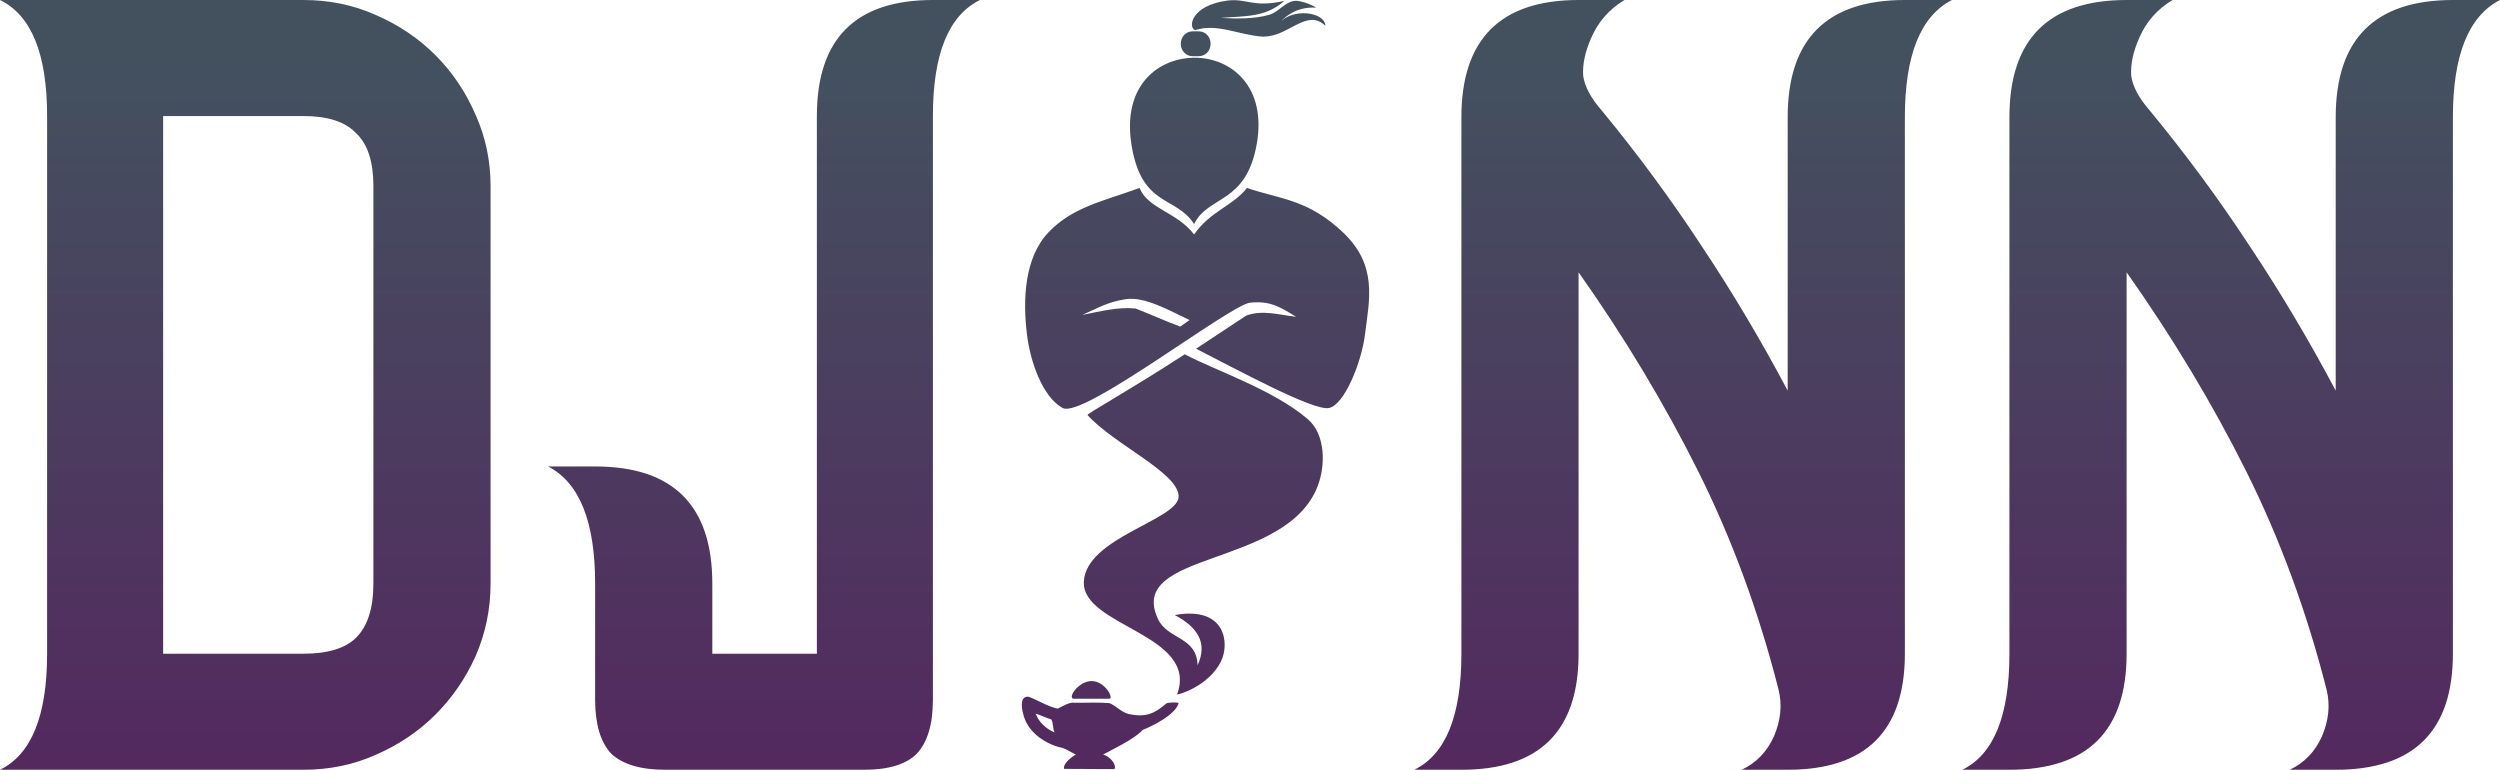
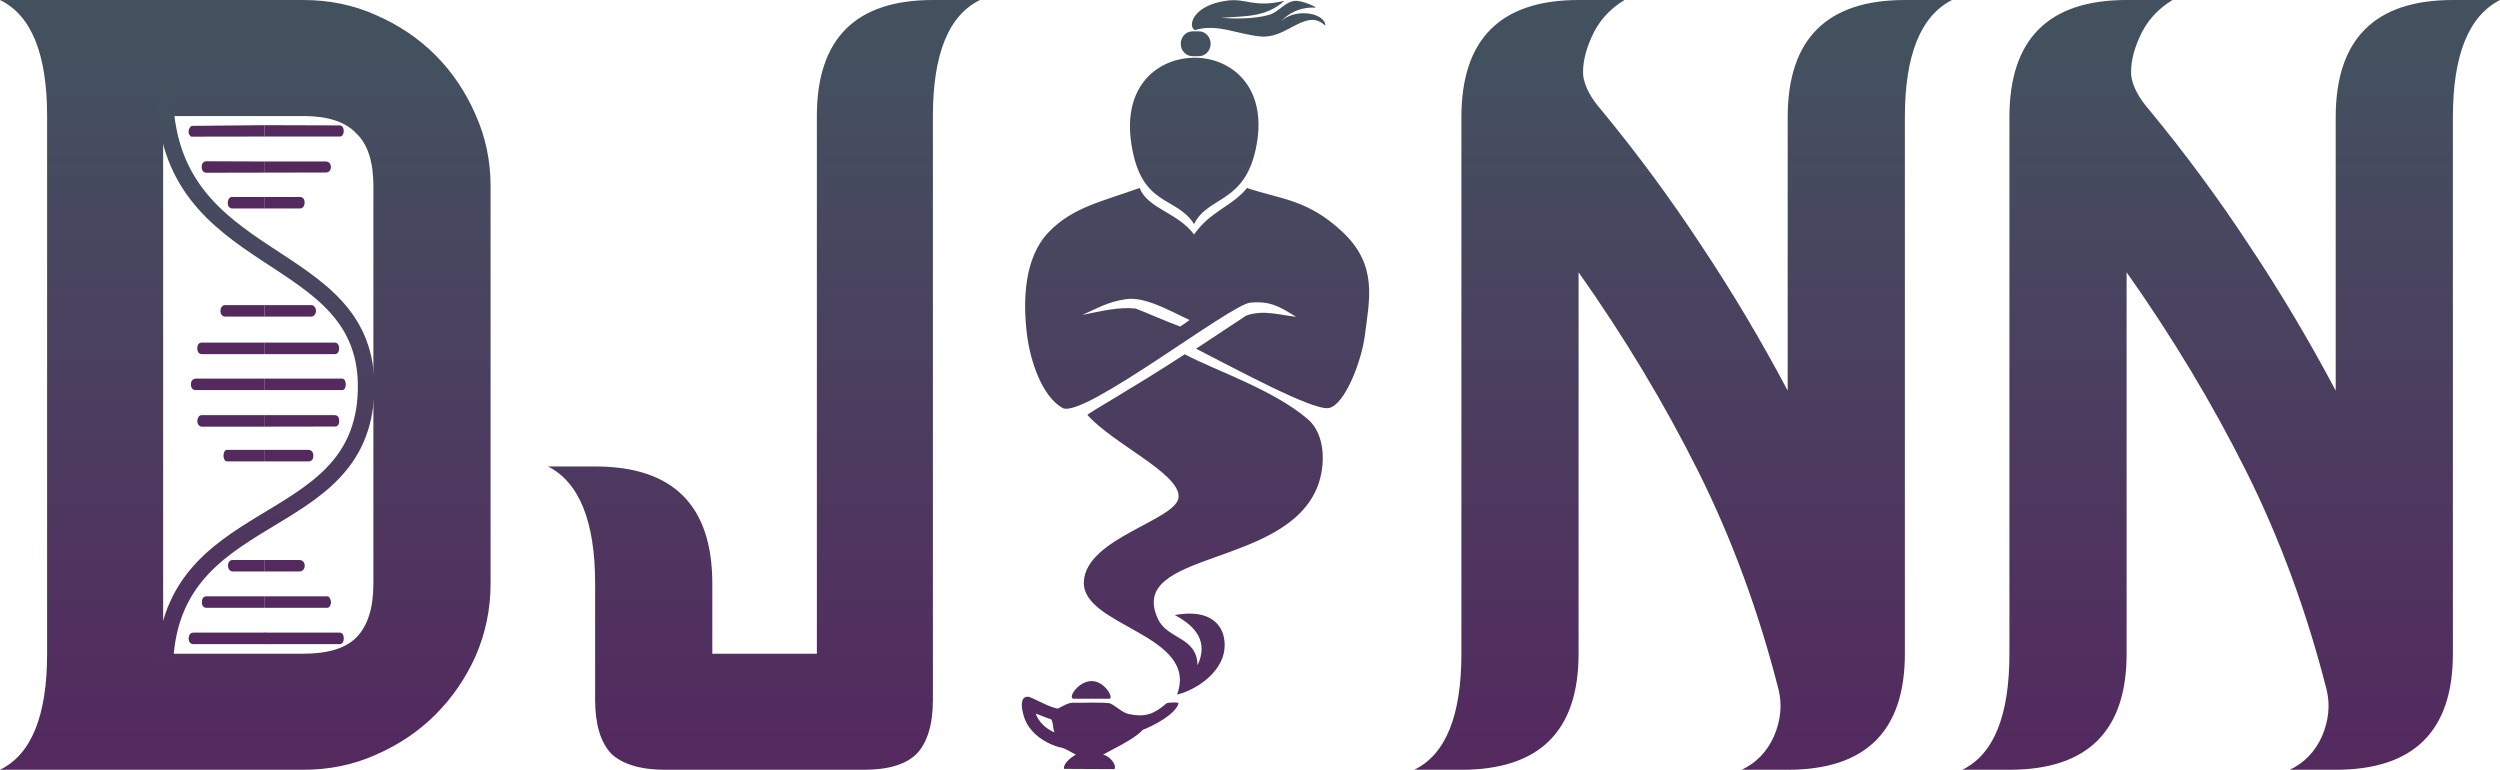
<svg xmlns="http://www.w3.org/2000/svg" xmlns:xlink="http://www.w3.org/1999/xlink" width="1095.071mm" height="337.177mm" viewBox="0 0 1095.071 337.177" version="1.1" id="svg1" xml:space="preserve">
  <defs id="defs1">
+     <linearGradient id="linearGradient87">
+       <stop style="stop-color:#522e5f;stop-opacity:1;" offset="0" id="stop86" />
+       <stop style="stop-color:#43515f;stop-opacity:1;" offset="1" id="stop87" />
+     </linearGradient>
    <linearGradient id="linearGradient61">
      <stop style="stop-color:#64025e;stop-opacity:1;" offset="0" id="stop60" />
      <stop style="stop-color:#43515f;stop-opacity:1;" offset="1" id="stop61" />
    </linearGradient>
    <linearGradient id="linearGradient58">
      <stop style="stop-color:#440240;stop-opacity:1;" offset="0" id="stop58" />
      <stop style="stop-color:#1c48d6;stop-opacity:1;" offset="1" id="stop59" />
    </linearGradient>
    <rect x="261.767" y="-520.455" width="917.725" height="360.315" id="rect1" />
    <rect x="261.767" y="-520.455" width="917.725" height="360.315" id="rect2" />
    <rect x="261.767" y="-520.455" width="917.725" height="360.315" id="rect4" />
    <linearGradient xlink:href="#linearGradient58" id="linearGradient59" x1="-201.362" y1="765.885" x2="884.833" y2="418.996" gradientUnits="userSpaceOnUse" />
    <linearGradient xlink:href="#linearGradient61" id="linearGradient60" gradientUnits="userSpaceOnUse" x1="377.607" y1="1027.935" x2="377.607" y2="442.524" />
+     <linearGradient xlink:href="#linearGradient87" id="linearGradient85" x1="-93.423" y1="704.445" x2="-93.423" y2="453.783" gradientUnits="userSpaceOnUse" />
  </defs>
  <g id="layer1" transform="translate(208.3157,-407.2048)">
    <g id="g54" transform="matrix(1.03609,0,0,1.03609,-9.794739,-25.67393)" style="fill:url(#linearGradient59)">
      <g id="g43" transform="matrix(0.9641383,0,0,0.9641383,7.36805,-286.2586)" style="fill:url(#linearGradient59)" />
+       <g id="layer1-8" transform="matrix(0.7552756,0,0,0.9828926,-159.0376,437.5126)" style="fill:#54295e;fill-opacity:1">
+         <g transform="matrix(-0.503974,0,0,-0.503974,754.0248,691.2386)" id="g1054-9-7" style="fill:#54295e;fill-opacity:1">
+           <g id="g1052-7-92" style="fill:#54295e;fill-opacity:1">
+             <g id="g1046-7-0" style="fill:#54295e;fill-opacity:1" />
+             <g id="g2139-2" transform="translate(795.4881,-163.3592)" style="fill:#54295e;fill-opacity:1">
+               <g id="g2112-3" style="fill:#54295e;fill-opacity:1">
+                 <g id="g87" style="fill:#54295e;fill-opacity:1">
+                   <path class="st7" d="m 408.2,1467.698 84.1,0.202 v -9.703 h -83.6 c -2.4,0 -4.1,1.92 -4.3,4.447 -0.1,2.527 1.4,4.548 3.8,5.054 z" id="path1002-6-7" style="clip-rule:evenodd;fill:#54295e;fill-opacity:1;fill-rule:evenodd;stroke-width:1.005" />
+                   <path class="st8" d="m 573,1467.294 c 1.7,-0.101 3.7,-2.628 3.8,-4.649 0.1,-1.92 -1.4,-4.346 -3.2,-4.548 l -81.3,0.101 v 9.703 z" id="path1004-7-5" style="clip-rule:evenodd;fill:#54295e;fill-opacity:1;fill-rule:evenodd;stroke-width:1.005" />
+                   <path class="st8" d="m 571.6,1034.8 c 3.1,0 5.1,-2.123 5.1,-5.155 0,-2.628 -2.1,-4.649 -5,-4.649 h -80.742 v 9.804 z" id="path1006-3-9" style="clip-rule:evenodd;fill:#54295e;fill-opacity:1;fill-rule:evenodd;stroke-width:1.005" />
+                   <path class="st7" d="m 408.995,1034.8 h 83 v -9.804 h -83 c -3.606,0 -4.6,2.65 -4.6,4.902 0,2.252 1,4.902 4.6,4.902 z" id="path1008-6-2" style="clip-rule:evenodd;fill:#54295e;fill-opacity:1;fill-rule:evenodd;stroke-width:1.005" />
+                   <path class="st9" d="m 556.392,1437.1 c 3.505,0.1 5.808,-1.6 5.808,-4.8 0.1,-2.9 -2.003,-5 -5.308,-5 L 492.1,1427.4 v 9.5 z" id="path1010-5-2" style="clip-rule:evenodd;fill:#54295e;fill-opacity:1;fill-rule:evenodd;stroke-width:1.001" />
+                   <path class="st10" d="m 424.2,1436.9 h 67.9 v -9.5 l -67.9,0.1 c -3.4,0 -5.5,1.9 -5.5,4.7 0.1,2.8 2.2,4.6 5.5,4.7 z" id="path1012-6-8" style="clip-rule:evenodd;fill:#54295e;fill-opacity:1;fill-rule:evenodd" />
+                   <path class="st11" d="m 509.6,1065.8 c 0,0 0,0 0,0 15.8,0 31.6,0 47.4,0 3.2,0 5,-1.94 5,-5.106 0,-2.86 -1.9,-4.698 -4.9,-4.698 -21.6,0 -43.3,0 -64.9,0 v 9.804 c 5.7,0 11.6,0 17.4,0 z" id="path1014-3-9" style="clip-rule:evenodd;fill:#54295e;fill-opacity:1;fill-rule:evenodd;stroke-width:1.011" />
+                   <path class="st12" d="m 422.5,1065.8 h 69.7 v -9.804 h -69.6 c -2.2,0 -3.9,2.27 -4,4.541 0.1,2.477 1.8,5.16 3.9,5.263 z" id="path1016-9-7" style="clip-rule:evenodd;fill:#54295e;fill-opacity:1;fill-rule:evenodd;stroke-width:1.016" />
+                   <path class="st10" d="m 453.9,1096.8 h 38.3 v -9.804 h -38.3 c -4.1,0 -6.1,2.293 -6.1,4.902 0,2.609 2,4.902 6.1,4.902 z" id="path1018-4-3" style="clip-rule:evenodd;fill:#54295e;fill-opacity:1;fill-rule:evenodd;stroke-width:1" />
+                   <path class="st9" d="m 528.1,1096.8 c 3.4,-0.1 4.934,-2.591 4.9,-4.902 -0.035,-2.382 -1.9,-4.902 -5.2,-4.902 h -35.6 v 9.804 z" id="path1020-8-6" style="clip-rule:evenodd;fill:#54295e;fill-opacity:1;fill-rule:evenodd;stroke-width:1" />
+                   <path class="st9" d="m 528.462,1406.623 c 3.1,0 4.838,-2.369 4.838,-5.186 0,-2.723 -2,-4.601 -5.1,-4.601 h -36 v 9.765 z" id="path1022-1-1" style="clip-rule:evenodd;fill:#54295e;fill-opacity:1;fill-rule:evenodd;stroke-width:0.969" />
+                   <path class="st10" d="m 452.805,1406.628 39.495,-0.026 v -9.765 l -39.3,-0.013 c -2.9,0 -5.002,1.813 -5.1,4.864 -0.098,3.051 2.005,4.846 4.905,4.94 z" id="path1024-2-29" style="clip-rule:evenodd;fill:#54295e;fill-opacity:1;fill-rule:evenodd;stroke-width:0.969" />
+                   <path class="st11" d="m 405.7,1251.6 h 86.5 v -9.804 h -86.5 c -2.3,0.505 -3.5,2.123 -3.5,4.851 0,2.628 1.2,4.447 3.5,4.953 z" id="path1026-9-3" style="clip-rule:evenodd;fill:#54295e;fill-opacity:1;fill-rule:evenodd;stroke-width:1.005" />
+                   <path class="st12" d="m 568.7,1251.6 c 3.102,-0.187 5.588,-1.69 5.509,-5.072 -0.079,-3.382 -2.709,-4.732 -4.909,-4.732 h -77.1 v 9.804 z" id="path1028-3-1" style="clip-rule:evenodd;fill:#54295e;fill-opacity:1;fill-rule:evenodd;stroke-width:0.995" />
+                   <path class="st7" d="m 509.3,1282.3 v 0 h 53 c 2.8,0 4.7,-1.583 4.8,-4.596 0.1,-3.013 -1.6,-5.106 -4.6,-5.208 h -70.2 v 9.804 z" id="path1030-9-9" style="clip-rule:evenodd;fill:#54295e;fill-opacity:1;fill-rule:evenodd;stroke-width:1.011" />
+                   <path class="st8" d="m 414.3,1282.3 h 78.1 v -9.804 h -78 c -3,0 -4.7,1.767 -4.8,4.75 -0.1,2.983 1.6,5.054 4.7,5.054 z" id="path1032-0-4" style="clip-rule:evenodd;fill:#54295e;fill-opacity:1;fill-rule:evenodd;stroke-width:1.005" />
+                   <path class="st11" d="m 409.5,1215.852 c 0.2,3.032 1.9,4.548 5.2,4.548 h 77.4 v -9.804 l -78.3,0.101 c -2.7,0 -4.5,2.021 -4.3,5.155 z" id="path1034-8-78" style="clip-rule:evenodd;fill:#54295e;fill-opacity:1;fill-rule:evenodd;stroke-width:1.005" />
+                   <path class="st12" d="m 562.3,1220.4 c 0.7,0 1.4,-0.101 2,-0.404 2,-0.91 3.1,-3.538 2.7,-5.66 -0.5,-2.123 -2.4,-3.74 -4.7,-3.74 h -70.2 v 9.804 z" id="path1036-8-4" style="clip-rule:evenodd;fill:#54295e;fill-opacity:1;fill-rule:evenodd;stroke-width:1.005" />
+                   <path class="st12" d="m 536.17,1314.327 c 2.905,0 5.265,-2.017 5.208,-4.986 -0.057,-2.969 -2.103,-4.633 -4.908,-4.818 H 492.3 v 9.804 z" id="path1038-5-5" style="clip-rule:evenodd;fill:#54295e;fill-opacity:1;fill-rule:evenodd;stroke-width:0.961" />
+                   <path class="st11" d="m 440.6,1314.327 h 51.7 v -9.804 h -51.8 c -3,0 -5.274,2.329 -5.2,5.011 0.074,2.681 2.2,4.793 5.3,4.793 z" id="path1040-0-0" style="clip-rule:evenodd;fill:#54295e;fill-opacity:1;fill-rule:evenodd;stroke-width:0.96" />
+                   <path class="st10" d="m 534.05,1180.958 c 2.509,-0.122 4.077,2.664 3.95,4.9 -0.127,2.236 -1.05,4.9 -3.95,4.9 H 492.1 v -9.8 z" id="path1042-9-3" style="clip-rule:evenodd;fill:#54295e;fill-opacity:1;fill-rule:evenodd;stroke-width:0.946" />
+                   <path class="st9" d="m 443.5,1190.758 h 48.6 v -9.804 h -48.9 c -3.1,0 -5.1,2.038 -5,4.902 0.1,2.864 2,4.902 5.3,4.902 z" id="path1044-6-6" style="clip-rule:evenodd;fill:#54295e;fill-opacity:1;fill-rule:evenodd;stroke-width:0.946" />
+                 </g>
+                 <g id="g1050-3-1" style="fill:#54295e;fill-opacity:1" />
+               </g>
+             </g>
+           </g>
+         </g>
+       </g>
      <path id="path45" style="fill:url(#linearGradient60);stroke-width:0.471" d="m 349.339,427.505 c 3.525,-4.148 8.822,-6.852 15.305,-6.471 0.466,-0.205 -5.775,-3.157 -8.868,-2.866 -4.069,0.383 -6.833,4.741 -10.757,5.88 -6.572,1.907 -14.544,1.66 -20.485,1.324 10.035,-0.866 18.861,-0.065 26.841,-7.207 -13.387,3.082 -15.92,-1.298 -24.506,-0.06 -14.934,2.153 -16.298,11.252 -13.232,12.433 9.422,-3.05 18.667,2.174 28.717,2.753 8.457,0.007 13.911,-6.558 20.381,-7.075 3.362,-0.269 5.672,2.266 6.005,2.455 -0.264,-5.881 -13.998,-7.628 -19.4,-1.166 z m -36.833,3.551 h 2.786 c 2.724,0 4.917,2.339 4.917,5.245 0,2.906 -2.193,5.245 -4.917,5.245 h -2.786 c -2.724,0 -4.917,-2.339 -4.917,-5.245 0,-2.906 2.193,-5.245 4.917,-5.245 z m -6.455,280.293 c 9.278,-25.389 -40.16,-28.697 -39.443,-47.517 0.717,-18.821 40.078,-26.189 40.078,-36.169 0,-9.981 -27.589,-22.137 -38.547,-34.417 0.002,-0.687 17.828,-10.514 41.14,-25.66 13.165,6.967 37.295,14.869 51.966,27.373 7.498,6.391 7.644,19.356 4.262,28.262 -13.27,34.942 -81.22,27.169 -67.523,56.329 4.08,8.685 16.421,7.351 16.704,19.505 4.567,-9.81 -0.473,-16.34 -9.623,-21.228 21.565,-3.919 23.281,12.037 19.514,19.616 -5.333,10.732 -18.69,14.325 -18.529,13.907 z m -63.488,-152.157 c -1.787,-14.59 -1.131,-32.422 9.086,-43.152 10.217,-10.73 23.037,-13.12 38.519,-18.778 3.595,8.893 15.871,10.165 23.053,19.665 6.744,-9.795 16.494,-12.132 22.351,-19.665 14.153,4.828 25.694,4.691 40.568,18.756 14.874,14.066 11.122,28.644 9.314,43.295 -1.41,11.427 -8.634,29.729 -15.257,30.989 -6.623,1.26 -38.641,-16.157 -56.134,-25.078 l 21.138,-13.974 c 7.05,-2.621 14.099,-0.269 21.149,0.476 -6.962,-4.257 -10.884,-6.769 -19.372,-5.976 -8.488,0.793 -70.761,49.302 -79.348,44.533 -8.587,-4.769 -13.667,-19.661 -15.067,-31.092 z m 68.751,-6.083 c -8.725,-4.112 -18.906,-9.966 -26.781,-8.845 -7.875,1.12 -12.455,4.008 -18.552,6.665 7.568,-1.479 15.192,-3.465 22.51,-2.701 6.319,2.465 12.502,5.294 18.866,7.644 z m -24.598,-74.37 c -3.932,-25.337 11.95,-36.701 27.114,-36.532 14.92,0.167 30.217,11.946 25.869,36.532 -4.509,25.497 -20.517,21.545 -26.481,33.79 -7.703,-12.119 -22.345,-7 -26.503,-33.79 z m -23.487,258.079 c -2.382,-1.128 -4.489,-2.798 -7.18,-3.168 -6.858,-2.001 -13.564,-6.907 -15.125,-14.235 -0.666,-2.356 -1.43,-7.568 2.464,-7.027 4.081,1.582 7.829,4.07 12.153,5.006 2.362,-1.077 4.613,-2.797 7.344,-2.501 4.874,0.069 9.779,-0.264 14.632,0.197 2.803,1.186 4.914,3.754 7.941,4.559 7.388,1.582 11.015,-0.144 16.121,-4.516 0.461,-0.336 5.302,-0.64 5.072,0.08 -1.553,4.878 -10.848,9.466 -15.209,11.192 -3.182,3.831 -14.452,9.075 -16.701,10.412 2.64,0.57 5.871,4.11 4.814,6.142 l -21.259,-0.104 c -0.619,-1.975 2.585,-4.687 4.934,-6.038 z m -10.374,-14.869 c -2.254,-0.659 -4.399,-1.766 -6.595,-2.443 1.301,3.628 4.461,6.528 7.976,7.924 -0.875,-1.714 -0.417,-3.807 -1.381,-5.481 z m 9.574,-8.734 c -3.009,0 1.767,-7.481 7.462,-7.481 5.695,0 9.57,7.481 7.462,7.481 z M 202.799,417.8 h 19.915 c -13.276,6.476 -19.915,22.829 -19.915,49.058 v 246.746 c 0,10.362 -2.267,17.972 -6.8,22.829 -4.533,4.533 -11.981,6.8 -22.343,6.8 H 89.626 c -10.362,0 -17.972,-2.267 -22.829,-6.8 -4.533,-4.857 -6.8,-12.467 -6.8,-22.829 V 664.546 c 0,-26.229 -6.638,-42.743 -19.915,-49.543 H 59.997 c 33.029,0 49.543,16.514 49.543,49.543 v 29.629 h 44.201 V 605.288 466.858 c 0,-32.705 16.353,-49.058 49.058,-49.058 z m 410.919,0 h 19.915 c -13.276,6.8 -19.915,23.315 -19.915,49.543 v 29.629 108.316 59.258 29.629 c 0,32.705 -16.515,49.058 -49.543,49.058 h -19.429 c 6.152,-2.914 10.686,-7.61 13.6,-14.086 2.914,-6.8 3.562,-13.438 1.943,-19.915 -8.419,-33.029 -19.753,-63.791 -34,-92.287 -14.248,-28.496 -31.086,-56.505 -50.515,-84.03 v 23.315 49.058 88.887 c 0,32.705 -16.514,49.058 -49.543,49.058 h -19.915 c 13.276,-6.476 19.915,-22.829 19.915,-49.058 V 467.344 c 0,-33.029 16.514,-49.543 49.543,-49.543 h 19.429 c -6.476,3.886 -11.172,9.229 -14.086,16.029 -2.591,5.829 -3.724,11.172 -3.4,16.029 0.648,4.533 3.238,9.391 7.771,14.572 15.219,18.457 29.305,37.562 42.258,57.315 12.953,19.429 25.096,39.829 36.429,61.201 v -26.715 -59.258 -29.629 c 0,-33.029 16.515,-49.543 49.543,-49.543 z m 231.688,0 h 19.915 c -13.276,6.8 -19.915,23.315 -19.915,49.543 v 29.629 108.316 59.258 29.629 c 0,32.705 -16.514,49.058 -49.543,49.058 h -19.429 c 6.152,-2.914 10.686,-7.61 13.6,-14.086 2.914,-6.8 3.562,-13.438 1.943,-19.915 -8.419,-33.029 -19.753,-63.791 -34,-92.287 -14.248,-28.496 -31.086,-56.505 -50.515,-84.03 v 23.315 49.058 88.887 c 0,32.705 -16.514,49.058 -49.543,49.058 h -19.915 c 13.276,-6.476 19.915,-22.829 19.915,-49.058 V 467.344 c 0,-33.029 16.514,-49.543 49.543,-49.543 h 19.429 c -6.476,3.886 -11.172,9.229 -14.086,16.029 -2.591,5.829 -3.724,11.172 -3.4,16.029 0.648,4.533 3.238,9.391 7.772,14.572 15.219,18.457 29.305,37.562 42.258,57.315 12.953,19.429 25.096,39.829 36.429,61.201 v -26.715 -59.258 -29.629 c 0,-33.029 16.514,-49.543 49.543,-49.543 z m -1037.012,-5e-5 c 13.276,6.476 19.915,22.829 19.915,49.058 v 88.887 49.543 88.887 c 0,26.229 -6.638,42.581 -19.915,49.057 h 19.915 108.316 c 11.01,0 21.21,-2.105 30.6,-6.314 9.714,-4.21 18.134,-9.876 25.257,-17 7.124,-7.124 12.791,-15.382 17,-24.772 4.21,-9.714 6.314,-19.914 6.314,-30.6 V 496.487 c 0,-10.686 -2.105,-20.724 -6.314,-30.114 -4.21,-9.714 -9.876,-18.133 -17,-25.257 -7.124,-7.124 -15.543,-12.791 -25.257,-17 -9.391,-4.21 -19.59,-6.314 -30.6,-6.314 H -171.691 Z m 68.972,49.058 h 59.258 c 10.362,0 17.81,2.428 22.343,7.285 4.857,4.533 7.286,11.981 7.286,22.343 v 168.059 c 0,10.362 -2.429,17.972 -7.286,22.829 -4.533,4.533 -11.981,6.8 -22.343,6.8 h -59.258 v -88.887 -49.543 z" />
+       <path style="fill:none;fill-opacity:1;stroke:url(#linearGradient85);stroke-width:6.98;stroke-linecap:round;stroke-linejoin:round;stroke-dasharray:none" d="m -121.978,456.126 c 0,77.665 86.833,64.166 85.132,126.86 -1.701,62.694 -85.132,46.1 -85.132,118.811" id="path83" />
    </g>
  </g>
</svg>
